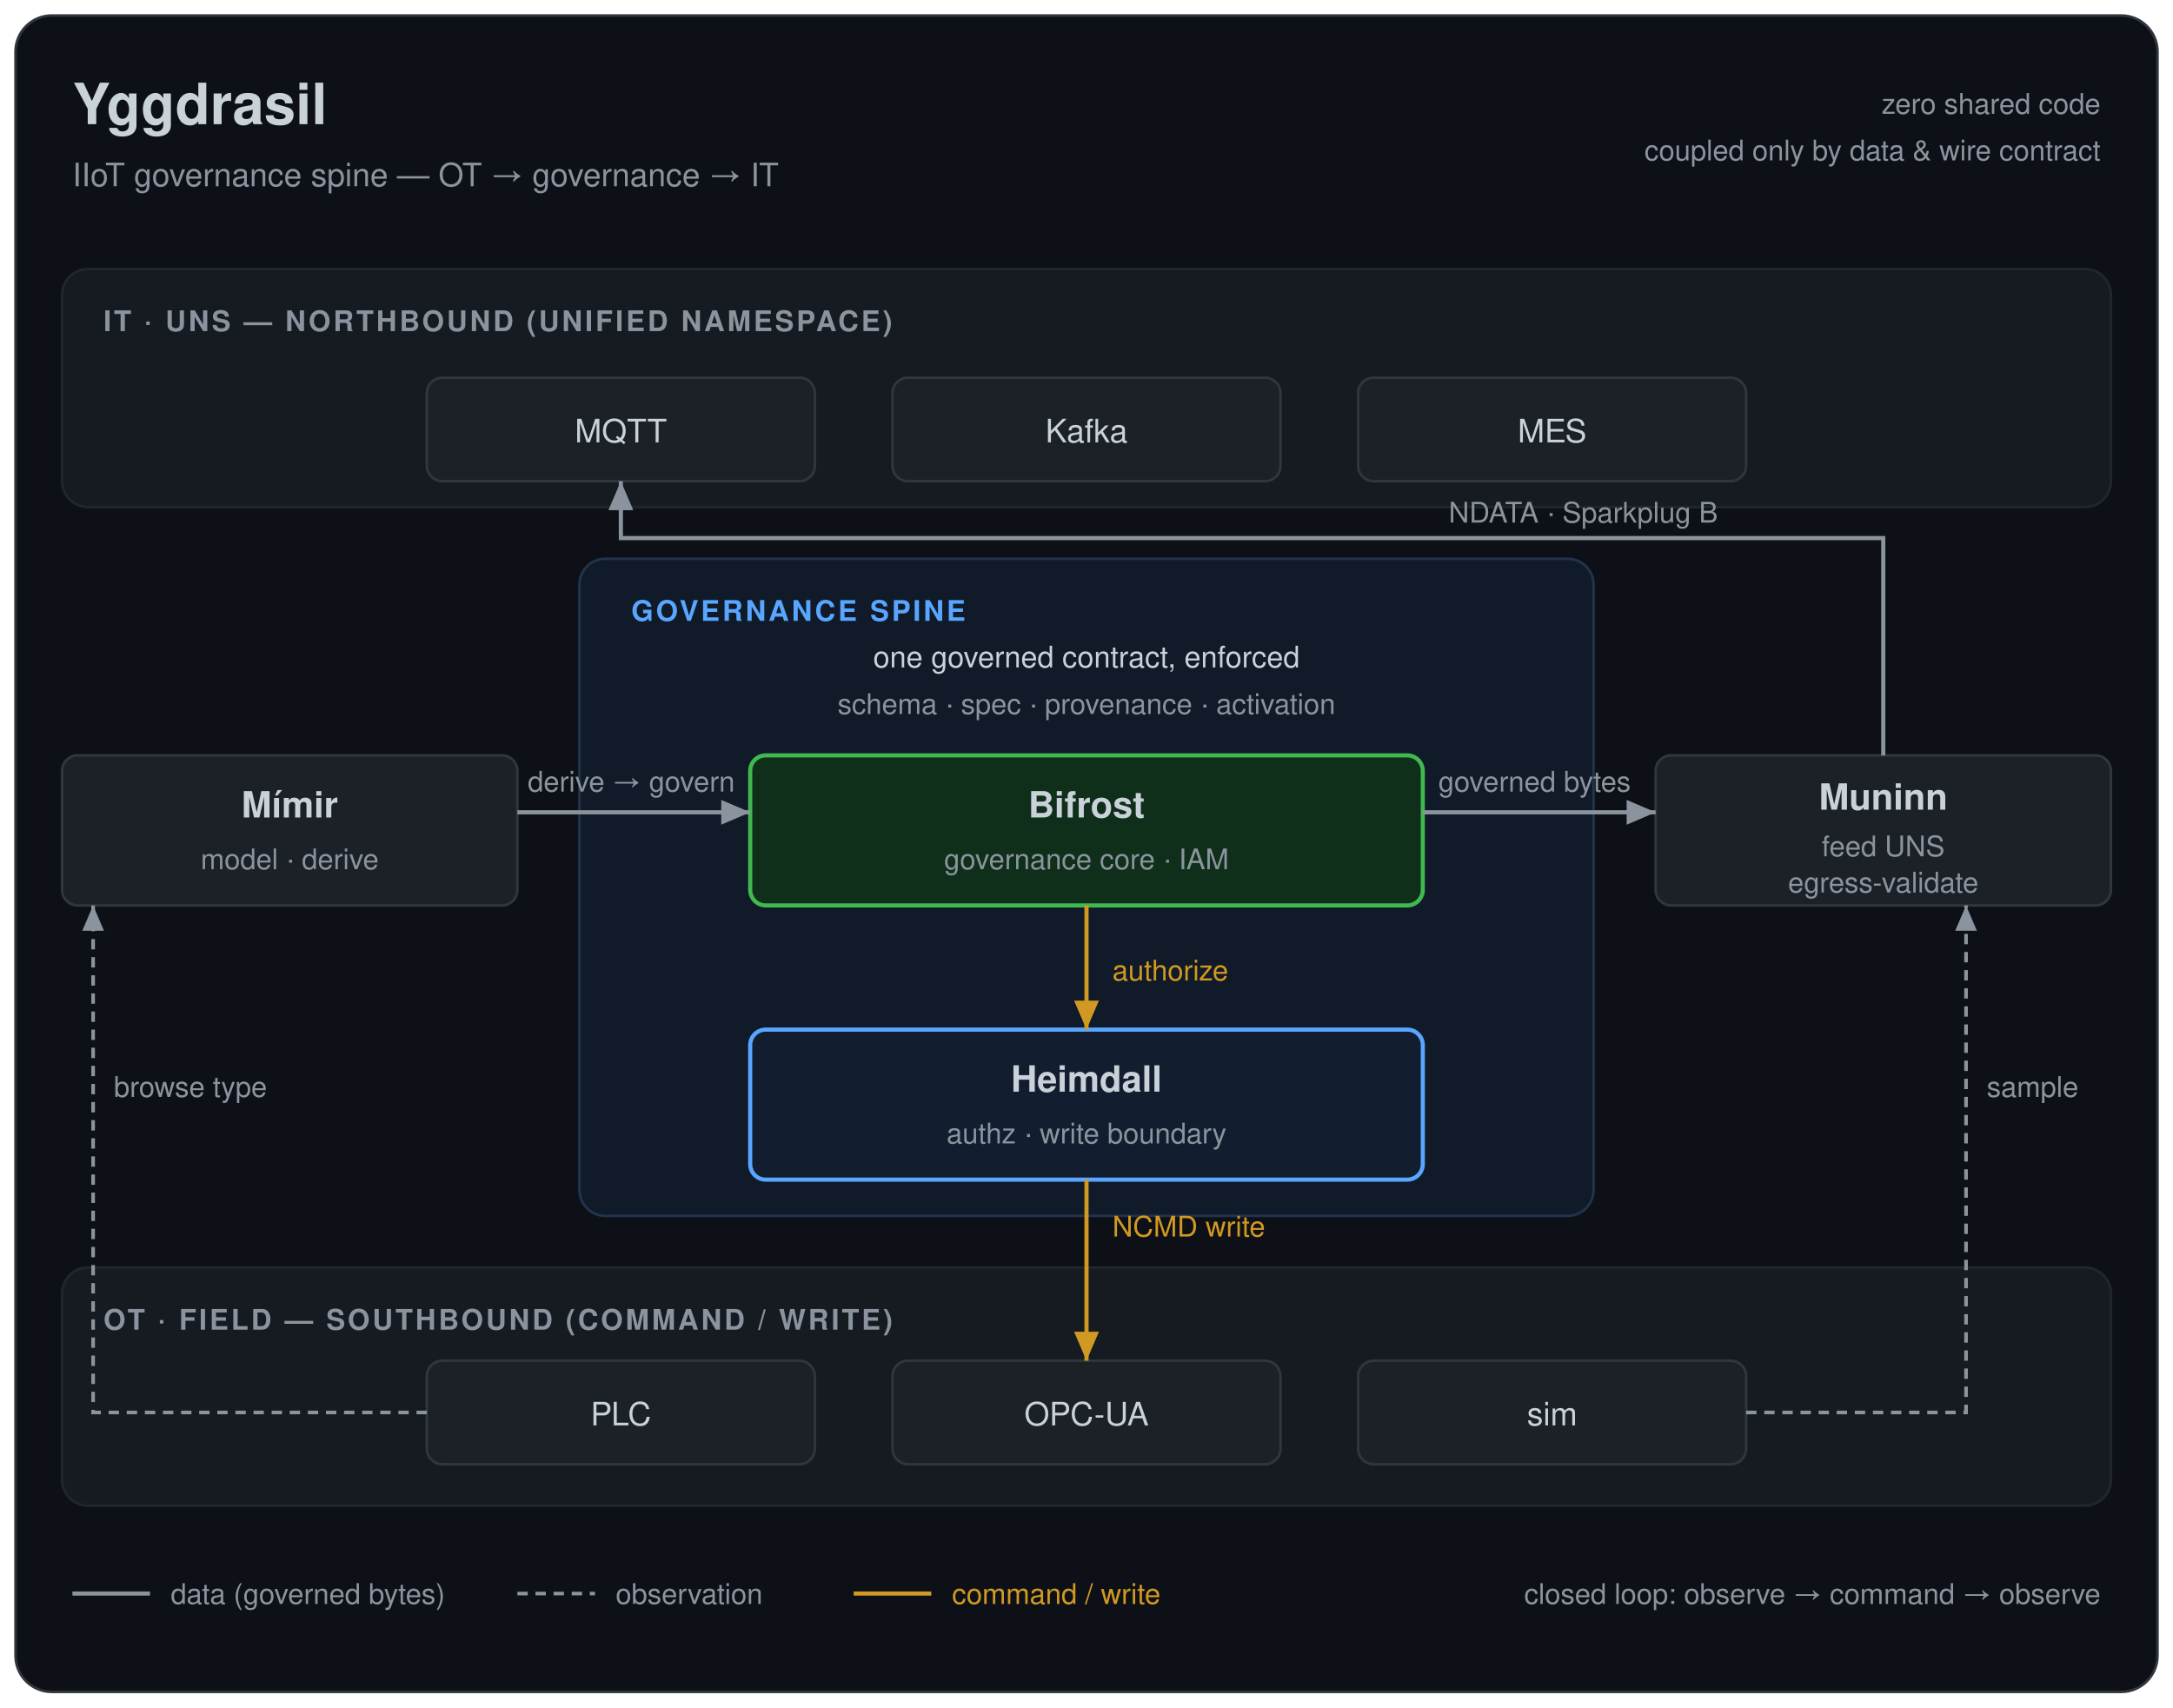
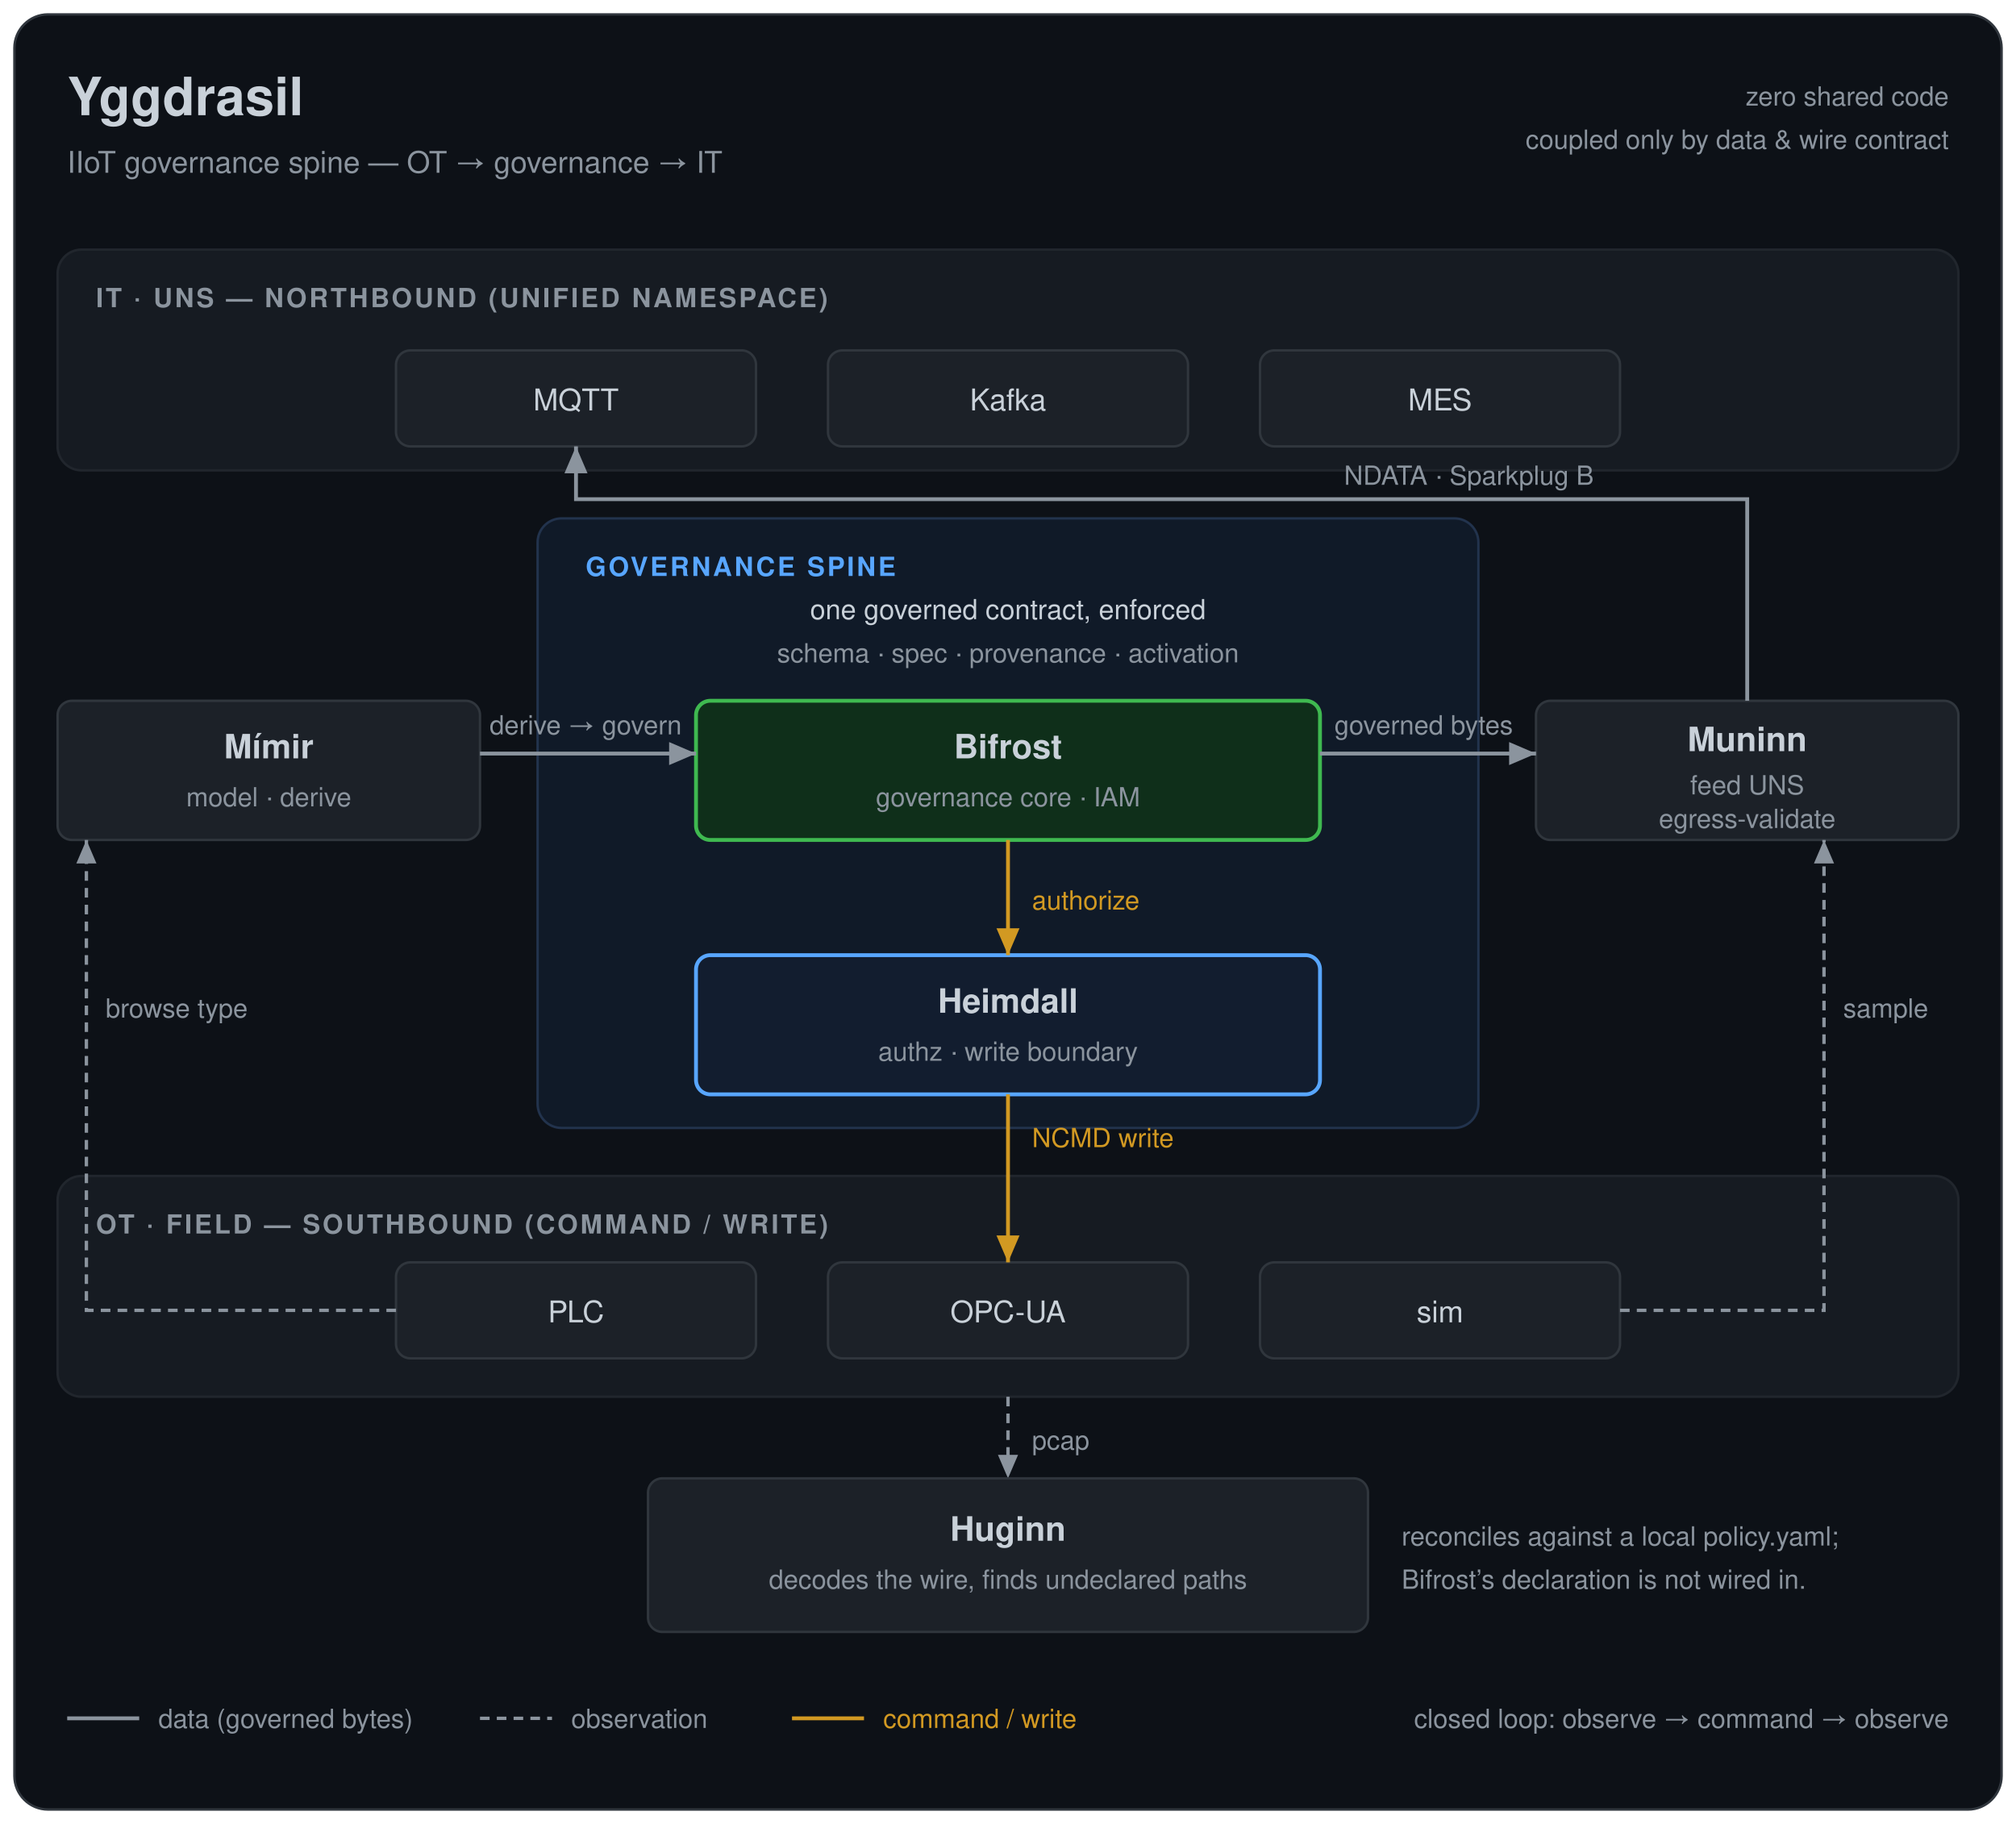
- <svg xmlns="http://www.w3.org/2000/svg" width="840" height="660" viewBox="0 0 840 660" font-family="-apple-system,Segoe UI,Helvetica,Arial,sans-serif">
+ <svg xmlns="http://www.w3.org/2000/svg" width="840" height="760" viewBox="0 0 840 760" font-family="-apple-system,Segoe UI,Helvetica,Arial,sans-serif">
  <defs>
    <marker id="ah-grey" markerWidth="9" markerHeight="9" refX="7" refY="3" orient="auto">
      <path d="M0,0 L7,3 L0,6 Z" fill="#8b949e" />
    </marker>
    <marker id="ah-amber" markerWidth="9" markerHeight="9" refX="7" refY="3" orient="auto">
      <path d="M0,0 L7,3 L0,6 Z" fill="#d29922" />
    </marker>
    <marker id="ah-obs" markerWidth="9" markerHeight="9" refX="7" refY="3" orient="auto">
      <path d="M0,0 L7,3 L0,6 Z" fill="#8b949e" />
    </marker>
  </defs>
-   <rect x="6" y="6" width="828" height="648" rx="14" fill="#0d1117" stroke="#30363d" />
+   <rect x="6" y="6" width="828" height="748" rx="14" fill="#0d1117" stroke="#30363d" />
  <text x="28" y="48" font-size="22" font-weight="700" fill="#c9d1d9">Yggdrasil</text>
  <text x="28" y="72" font-size="12.5" fill="#8b949e">IIoT governance spine — OT → governance → IT</text>
  <text x="812" y="44" font-size="11" fill="#8b949e" text-anchor="end">zero shared code</text>
  <text x="812" y="62" font-size="11" fill="#8b949e" text-anchor="end">coupled only by data &amp; wire contract</text>
  <rect x="24" y="104" width="792" height="92" rx="10" fill="#161b22" stroke="#21262d" />
  <text x="40" y="128" font-size="11" font-weight="700" fill="#8b949e" letter-spacing="1">IT · UNS — NORTHBOUND (UNIFIED NAMESPACE)</text>
  <rect x="165" y="146" width="150" height="40" rx="6" fill="#1c2128" stroke="#30363d" />
  <text x="240" y="171" font-size="12.5" fill="#c9d1d9" text-anchor="middle">MQTT</text>
  <rect x="345" y="146" width="150" height="40" rx="6" fill="#1c2128" stroke="#30363d" />
  <text x="420" y="171" font-size="12.5" fill="#c9d1d9" text-anchor="middle">Kafka</text>
  <rect x="525" y="146" width="150" height="40" rx="6" fill="#1c2128" stroke="#30363d" />
  <text x="600" y="171" font-size="12.5" fill="#c9d1d9" text-anchor="middle">MES</text>
  <rect x="224" y="216" width="392" height="254" rx="10" fill="#101a28" stroke="#22334d" />
  <text x="244" y="240" font-size="11" font-weight="700" fill="#58a6ff" letter-spacing="1">GOVERNANCE SPINE</text>
  <text x="420" y="258" font-size="11.5" fill="#c9d1d9" text-anchor="middle">one governed contract, enforced</text>
  <text x="420" y="276" font-size="11" fill="#8b949e" text-anchor="middle">schema · spec · provenance · activation</text>
  <rect x="290" y="292" width="260" height="58" rx="6" fill="#0f2f1a" stroke="#3fb950" stroke-width="1.6" />
  <text x="420" y="316" font-size="14" font-weight="600" fill="#c9d1d9" text-anchor="middle">Bifrost</text>
  <text x="420" y="336" font-size="11" fill="#8b949e" text-anchor="middle">governance core · IAM</text>
  <rect x="290" y="398" width="260" height="58" rx="6" fill="#121d2f" stroke="#58a6ff" stroke-width="1.6" />
  <text x="420" y="422" font-size="14" font-weight="600" fill="#c9d1d9" text-anchor="middle">Heimdall</text>
  <text x="420" y="442" font-size="11" fill="#8b949e" text-anchor="middle">authz · write boundary</text>
  <rect x="24" y="292" width="176" height="58" rx="6" fill="#1c2128" stroke="#30363d" />
  <text x="112" y="316" font-size="14" font-weight="600" fill="#c9d1d9" text-anchor="middle">Mímir</text>
  <text x="112" y="336" font-size="11" fill="#8b949e" text-anchor="middle">model · derive</text>
  <rect x="640" y="292" width="176" height="58" rx="6" fill="#1c2128" stroke="#30363d" />
  <text x="728" y="313" font-size="14" font-weight="600" fill="#c9d1d9" text-anchor="middle">Muninn</text>
  <text x="728" y="331" font-size="11" fill="#8b949e" text-anchor="middle">feed UNS</text>
  <text x="728" y="345" font-size="11" fill="#8b949e" text-anchor="middle">egress-validate</text>
  <polyline points="200,314 290,314" fill="none" stroke="#8b949e" stroke-width="1.6" marker-end="url(#ah-grey)" />
  <text x="204" y="306" font-size="11" fill="#8b949e">derive → govern</text>
  <polyline points="550,314 640,314" fill="none" stroke="#8b949e" stroke-width="1.6" marker-end="url(#ah-grey)" />
  <text x="556" y="306" font-size="11" fill="#8b949e">governed bytes</text>
  <polyline points="728,292 728,208 240,208 240,186" fill="none" stroke="#8b949e" stroke-width="1.6" marker-end="url(#ah-grey)" />
  <text x="560" y="202" font-size="11" fill="#8b949e">NDATA · Sparkplug B</text>
  <polyline points="420,350 420,398" fill="none" stroke="#d29922" stroke-width="1.6" marker-end="url(#ah-amber)" />
  <text x="430" y="379" font-size="11" fill="#d29922">authorize</text>
  <rect x="24" y="490" width="792" height="92" rx="10" fill="#161b22" stroke="#21262d" />
  <text x="40" y="514" font-size="11" font-weight="700" fill="#8b949e" letter-spacing="1">OT · FIELD — SOUTHBOUND (COMMAND / WRITE)</text>
  <rect x="165" y="526" width="150" height="40" rx="6" fill="#1c2128" stroke="#30363d" />
  <text x="240" y="551" font-size="12.5" fill="#c9d1d9" text-anchor="middle">PLC</text>
  <rect x="345" y="526" width="150" height="40" rx="6" fill="#1c2128" stroke="#30363d" />
  <text x="420" y="551" font-size="12.5" fill="#c9d1d9" text-anchor="middle">OPC-UA</text>
  <rect x="525" y="526" width="150" height="40" rx="6" fill="#1c2128" stroke="#30363d" />
  <text x="600" y="551" font-size="12.5" fill="#c9d1d9" text-anchor="middle">sim</text>
  <polyline points="420,456 420,526" fill="none" stroke="#d29922" stroke-width="1.6" marker-end="url(#ah-amber)" />
  <text x="430" y="478" font-size="11" fill="#d29922">NCMD write</text>
  <polyline points="165,546 36,546 36,350" fill="none" stroke="#8b949e" stroke-width="1.4" stroke-dasharray="4 3" marker-end="url(#ah-obs)" />
  <text x="44" y="424" font-size="11" fill="#8b949e">browse type</text>
  <polyline points="675,546 760,546 760,350" fill="none" stroke="#8b949e" stroke-width="1.4" stroke-dasharray="4 3" marker-end="url(#ah-obs)" />
  <text x="768" y="424" font-size="11" fill="#8b949e">sample</text>
-   <polyline points="28,616 58,616" fill="none" stroke="#8b949e" stroke-width="1.6" />
-   <text x="66" y="620" font-size="11" fill="#8b949e">data (governed bytes)</text>
-   <polyline points="200,616 230,616" fill="none" stroke="#8b949e" stroke-width="1.4" stroke-dasharray="4 3" />
-   <text x="238" y="620" font-size="11" fill="#8b949e">observation</text>
-   <polyline points="330,616 360,616" fill="none" stroke="#d29922" stroke-width="1.6" />
-   <text x="368" y="620" font-size="11" fill="#d29922">command / write</text>
-   <text x="812" y="620" font-size="11" fill="#8b949e" text-anchor="end">closed loop: observe → command → observe</text>
+   <polyline points="420,582 420,616" fill="none" stroke="#8b949e" stroke-width="1.4" stroke-dasharray="4 3" marker-end="url(#ah-obs)" />
+   <text x="430" y="604" font-size="11" fill="#8b949e">pcap</text>
+   <rect x="270" y="616" width="300" height="64" rx="6" fill="#1c2128" stroke="#30363d" />
+   <text x="420" y="642" font-size="14" font-weight="600" fill="#c9d1d9" text-anchor="middle">Huginn</text>
+   <text x="420" y="662" font-size="11" fill="#8b949e" text-anchor="middle">decodes the wire, finds undeclared paths</text>
+   <text x="584" y="644" font-size="11" fill="#8b949e">reconciles against a local policy.yaml;</text>
+   <text x="584" y="662" font-size="11" fill="#8b949e">Bifrost’s declaration is not wired in.</text>
+   <polyline points="28,716 58,716" fill="none" stroke="#8b949e" stroke-width="1.6" />
+   <text x="66" y="720" font-size="11" fill="#8b949e">data (governed bytes)</text>
+   <polyline points="200,716 230,716" fill="none" stroke="#8b949e" stroke-width="1.4" stroke-dasharray="4 3" />
+   <text x="238" y="720" font-size="11" fill="#8b949e">observation</text>
+   <polyline points="330,716 360,716" fill="none" stroke="#d29922" stroke-width="1.6" />
+   <text x="368" y="720" font-size="11" fill="#d29922">command / write</text>
+   <text x="812" y="720" font-size="11" fill="#8b949e" text-anchor="end">closed loop: observe → command → observe</text>
</svg>
